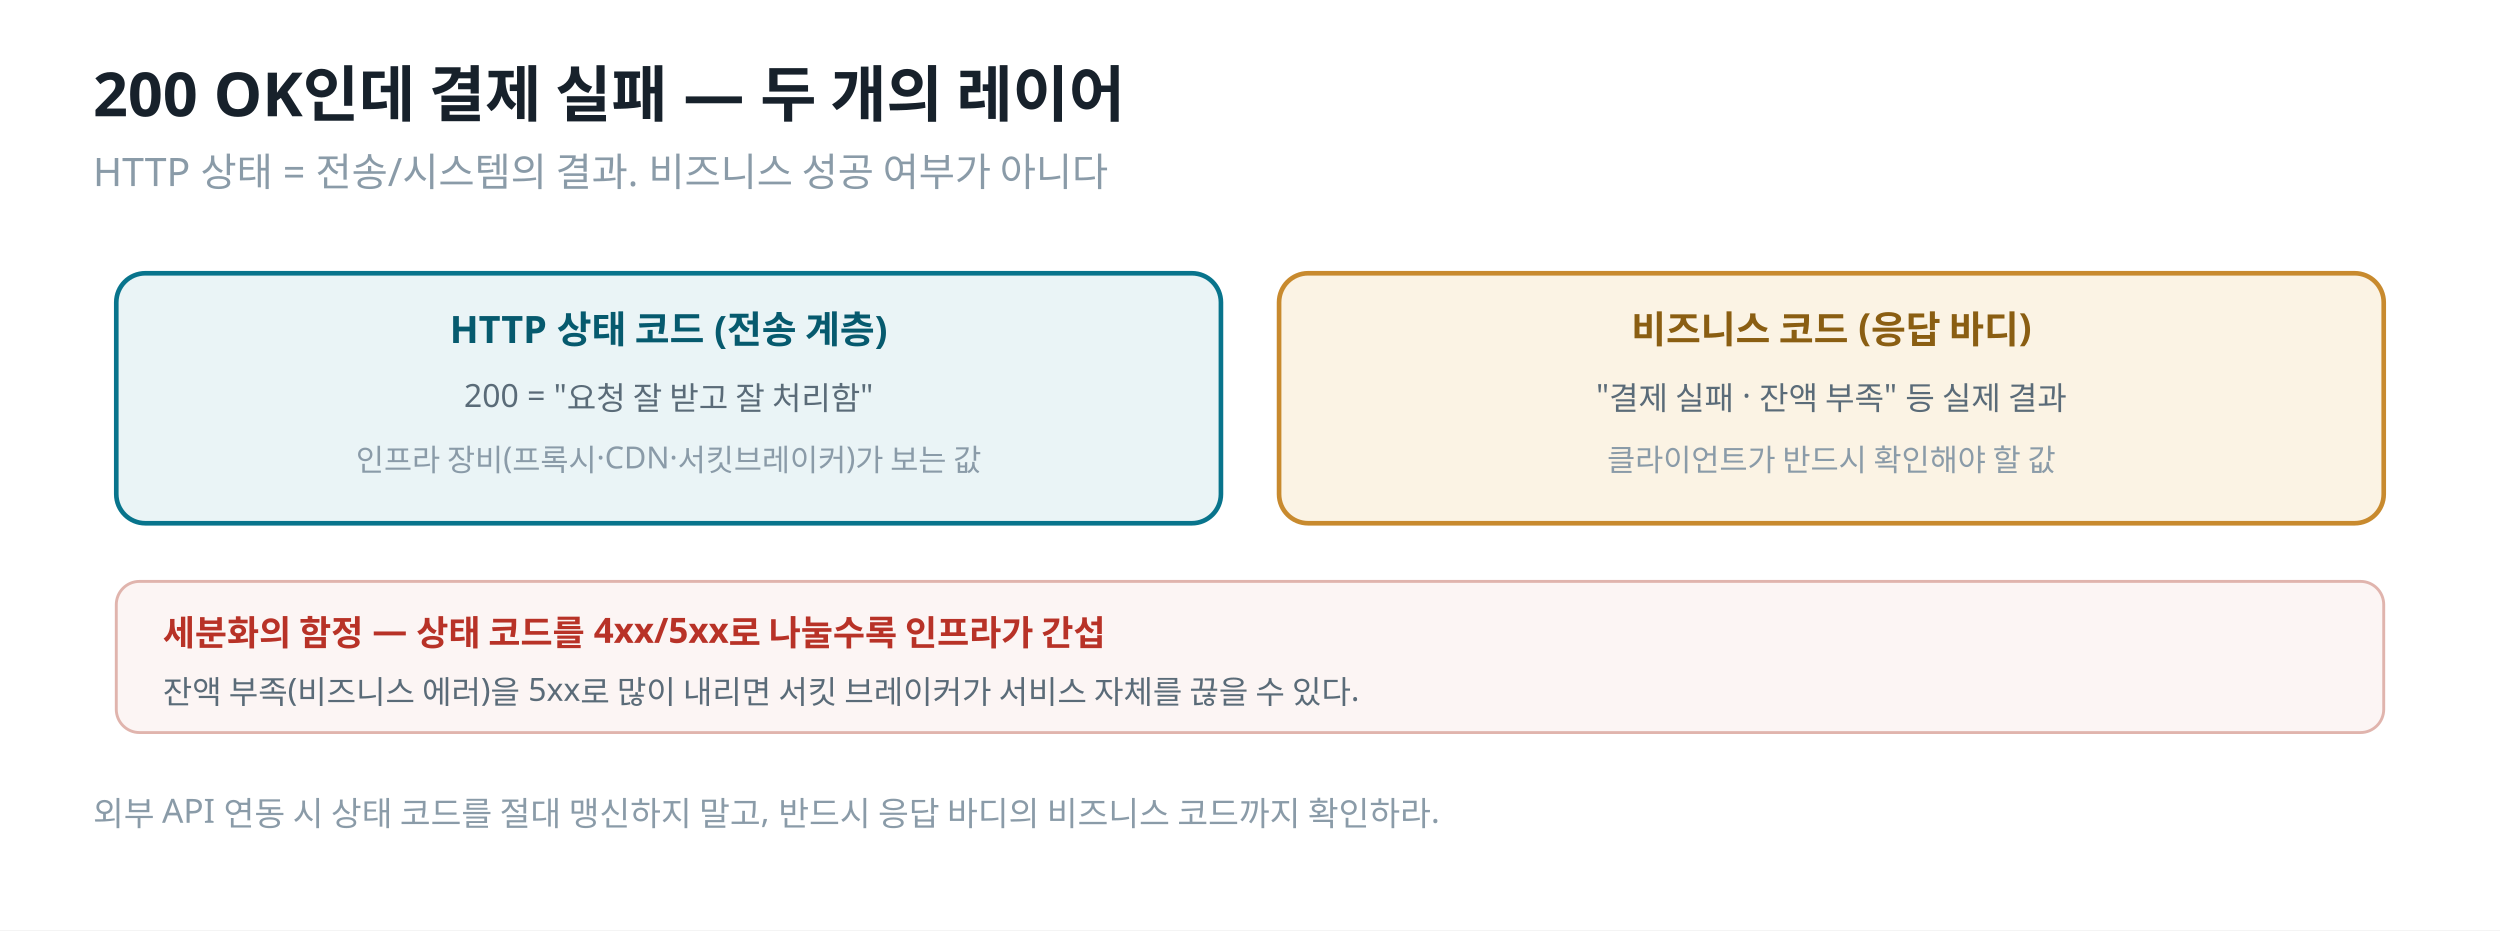
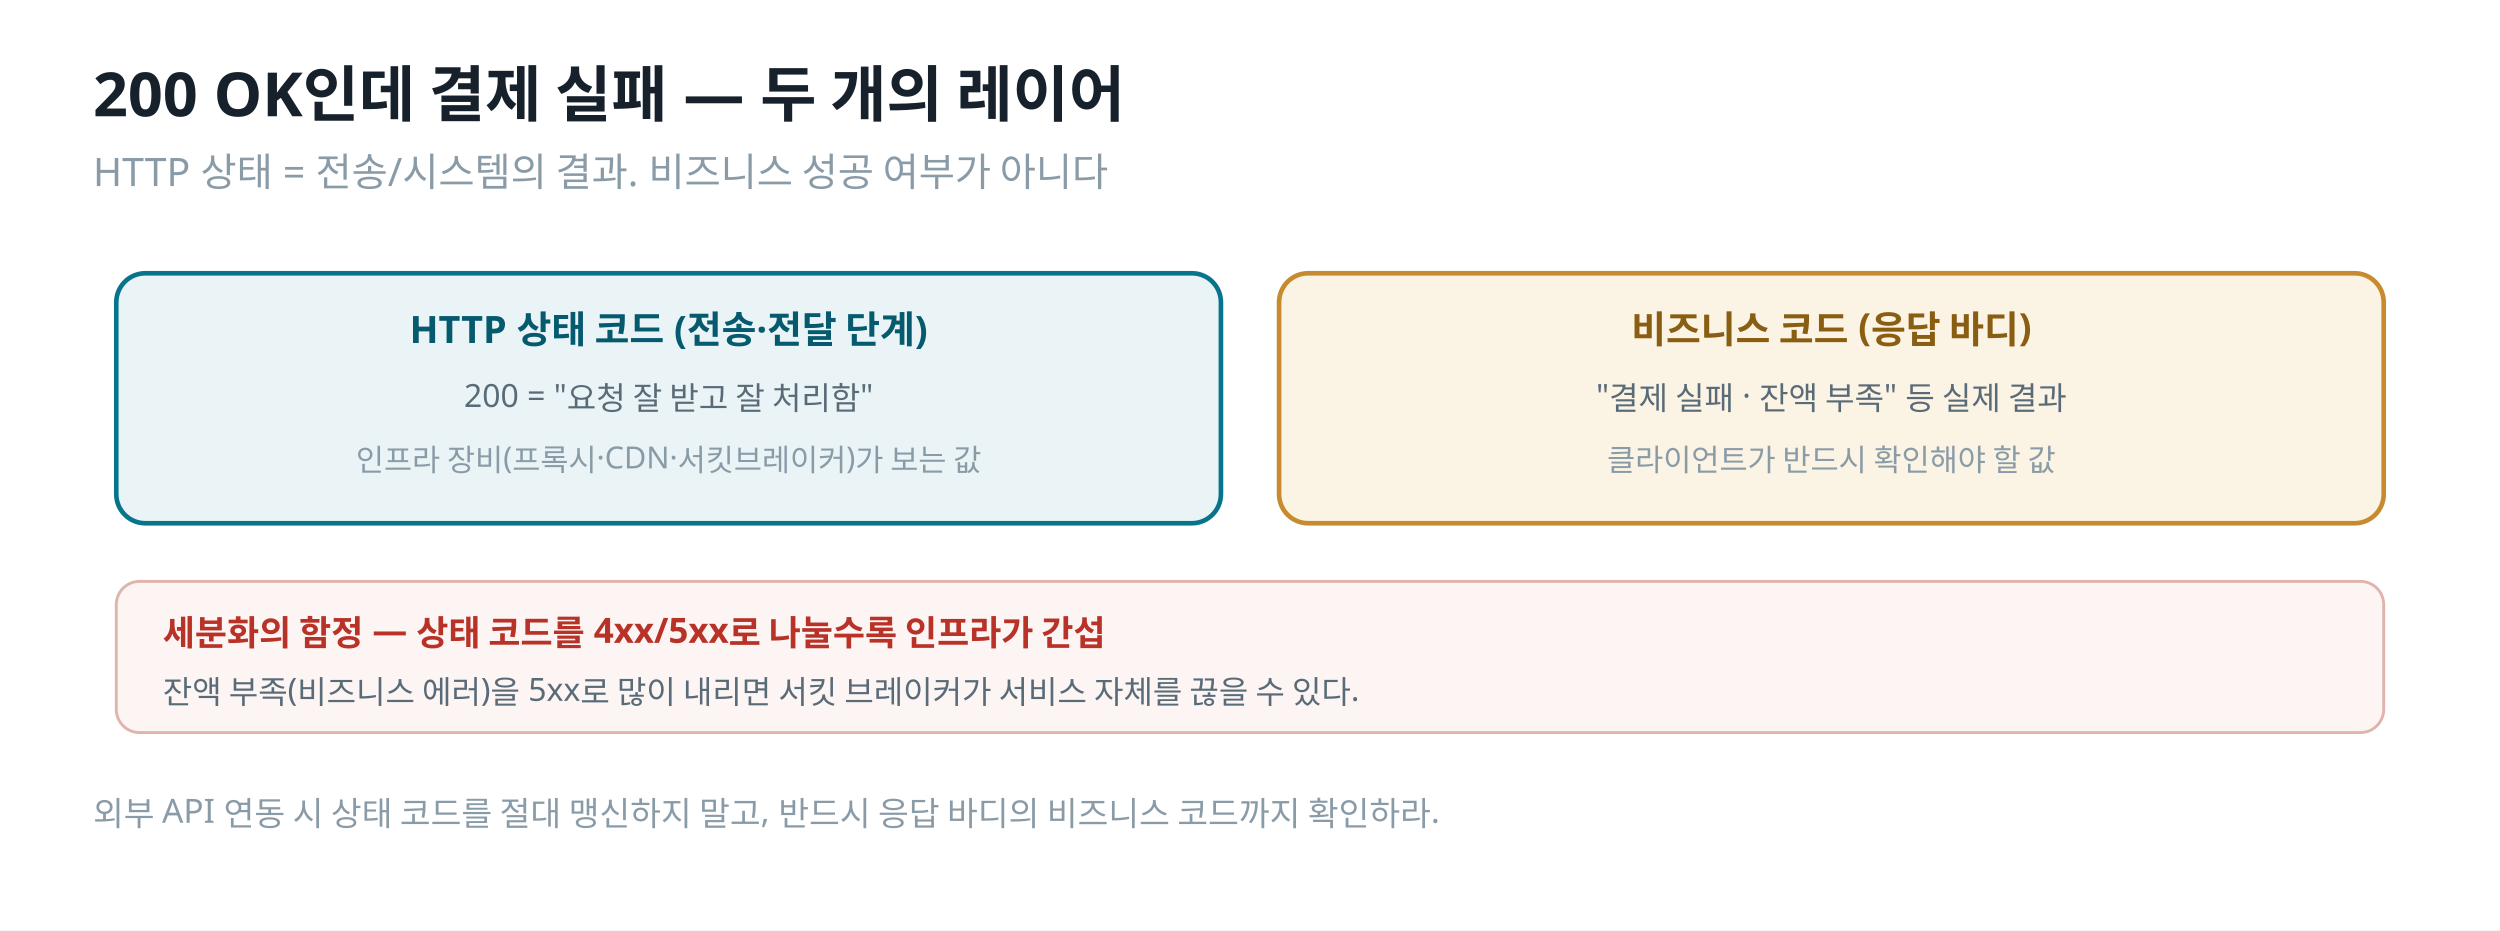
<svg xmlns="http://www.w3.org/2000/svg" viewBox="0 0 860 320" font-family="'Pretendard','Apple SD Gothic Neo','Malgun Gothic',sans-serif">
  <rect x="0" y="0" width="860" height="320" fill="#ffffff" />
  <text x="32" y="40" font-size="21" font-weight="700" fill="#17212B">200 OK인데 결제 실패 — 두 개의 레이어</text>
  <text x="32" y="64" font-size="13.5" fill="#8A9BA8">HTTP 상태 = 전송/시스템의 결과. 비즈니스 성공 여부가 아니다</text>
  <rect x="40" y="94" width="380" height="86" rx="10" fill="#EAF4F6" stroke="#08748C" stroke-width="1.6" />
-   <text x="230" y="118" font-size="13" font-weight="700" fill="#065A6E" text-anchor="middle">HTTP 상태 코드 (전송 계층)</text>
+   <text x="230" y="118" font-size="13" font-weight="700" fill="#065A6E" text-anchor="middle">HTTP 상태 코드 (전송·전달 단계)</text>
  <text x="230" y="140" font-size="11" fill="#5A6B78" text-anchor="middle">200 = "요청 잘 받고 잘 처리함"</text>
  <text x="230" y="162" font-size="10.5" fill="#8A9BA8" text-anchor="middle">인프라 장비(프록시·CDN·서킷브레이커)가 보는 값</text>
  <rect x="440" y="94" width="380" height="86" rx="10" fill="#FBF3E4" stroke="#C88A2E" stroke-width="1.6" />
  <text x="630" y="118" font-size="13" font-weight="700" fill="#8A5E12" text-anchor="middle">비즈니스 코드 (응답 바디)</text>
  <text x="630" y="140" font-size="11" fill="#5A6B78" text-anchor="middle">"결제 실패 · 잔액 부족" 등 실제 결과</text>
  <text x="630" y="162" font-size="10.5" fill="#8A9BA8" text-anchor="middle">클라이언트가 반드시 확인해야 할 값</text>
  <rect x="40" y="200" width="780" height="52" rx="8" fill="#FCF5F4" stroke="#E0B4AD" />
  <text x="56" y="222" font-size="12" font-weight="700" fill="#B83227">세분화의 함정 — 상태 코드를 4xx/5xx로 나눌수록 인프라가 간섭</text>
  <text x="56" y="242" font-size="11" fill="#5A6B78">잔액 부족(비즈니스 에러)을 5xx로 많이 내리면 서킷 브레이커가 서비스 자체를 끊을 수 있다.</text>
  <text x="32" y="284" font-size="11.5" fill="#8A9BA8">외부 API 연동 시 상태 코드를 절대 맹신하지 말고, 반드시 응답 바디의 비즈니스 코드까지 확인하라.</text>
</svg>
